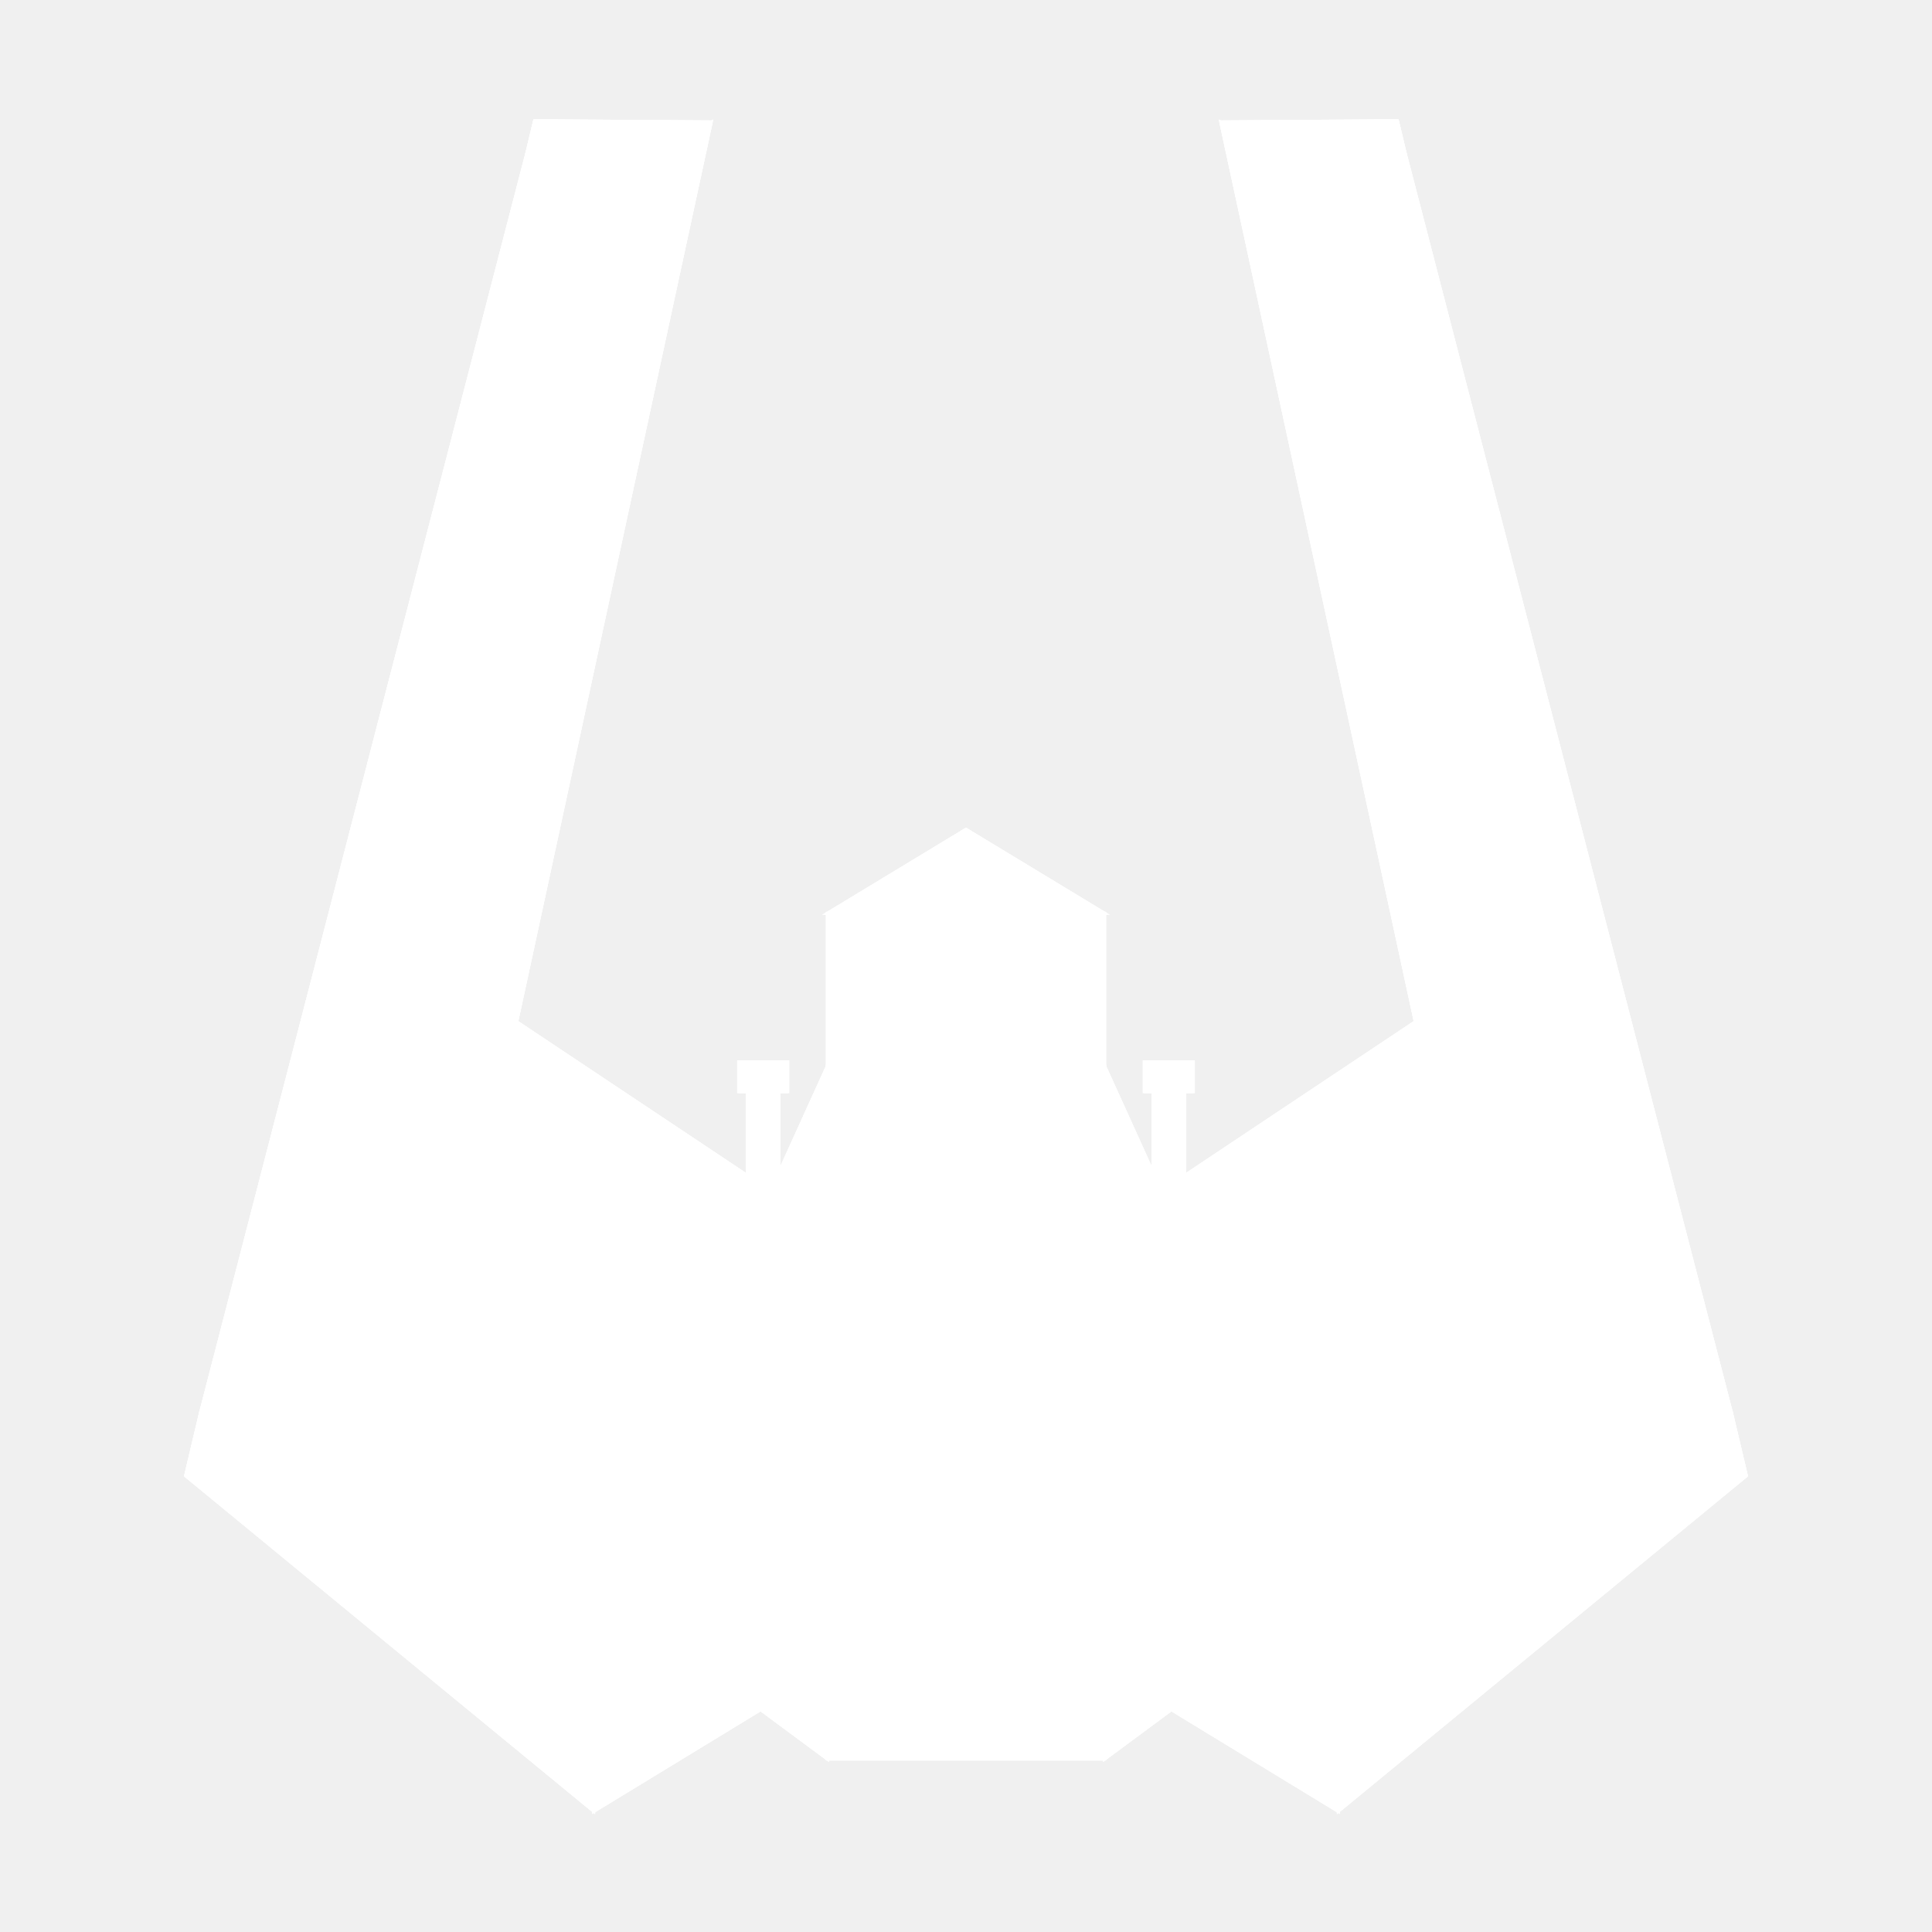
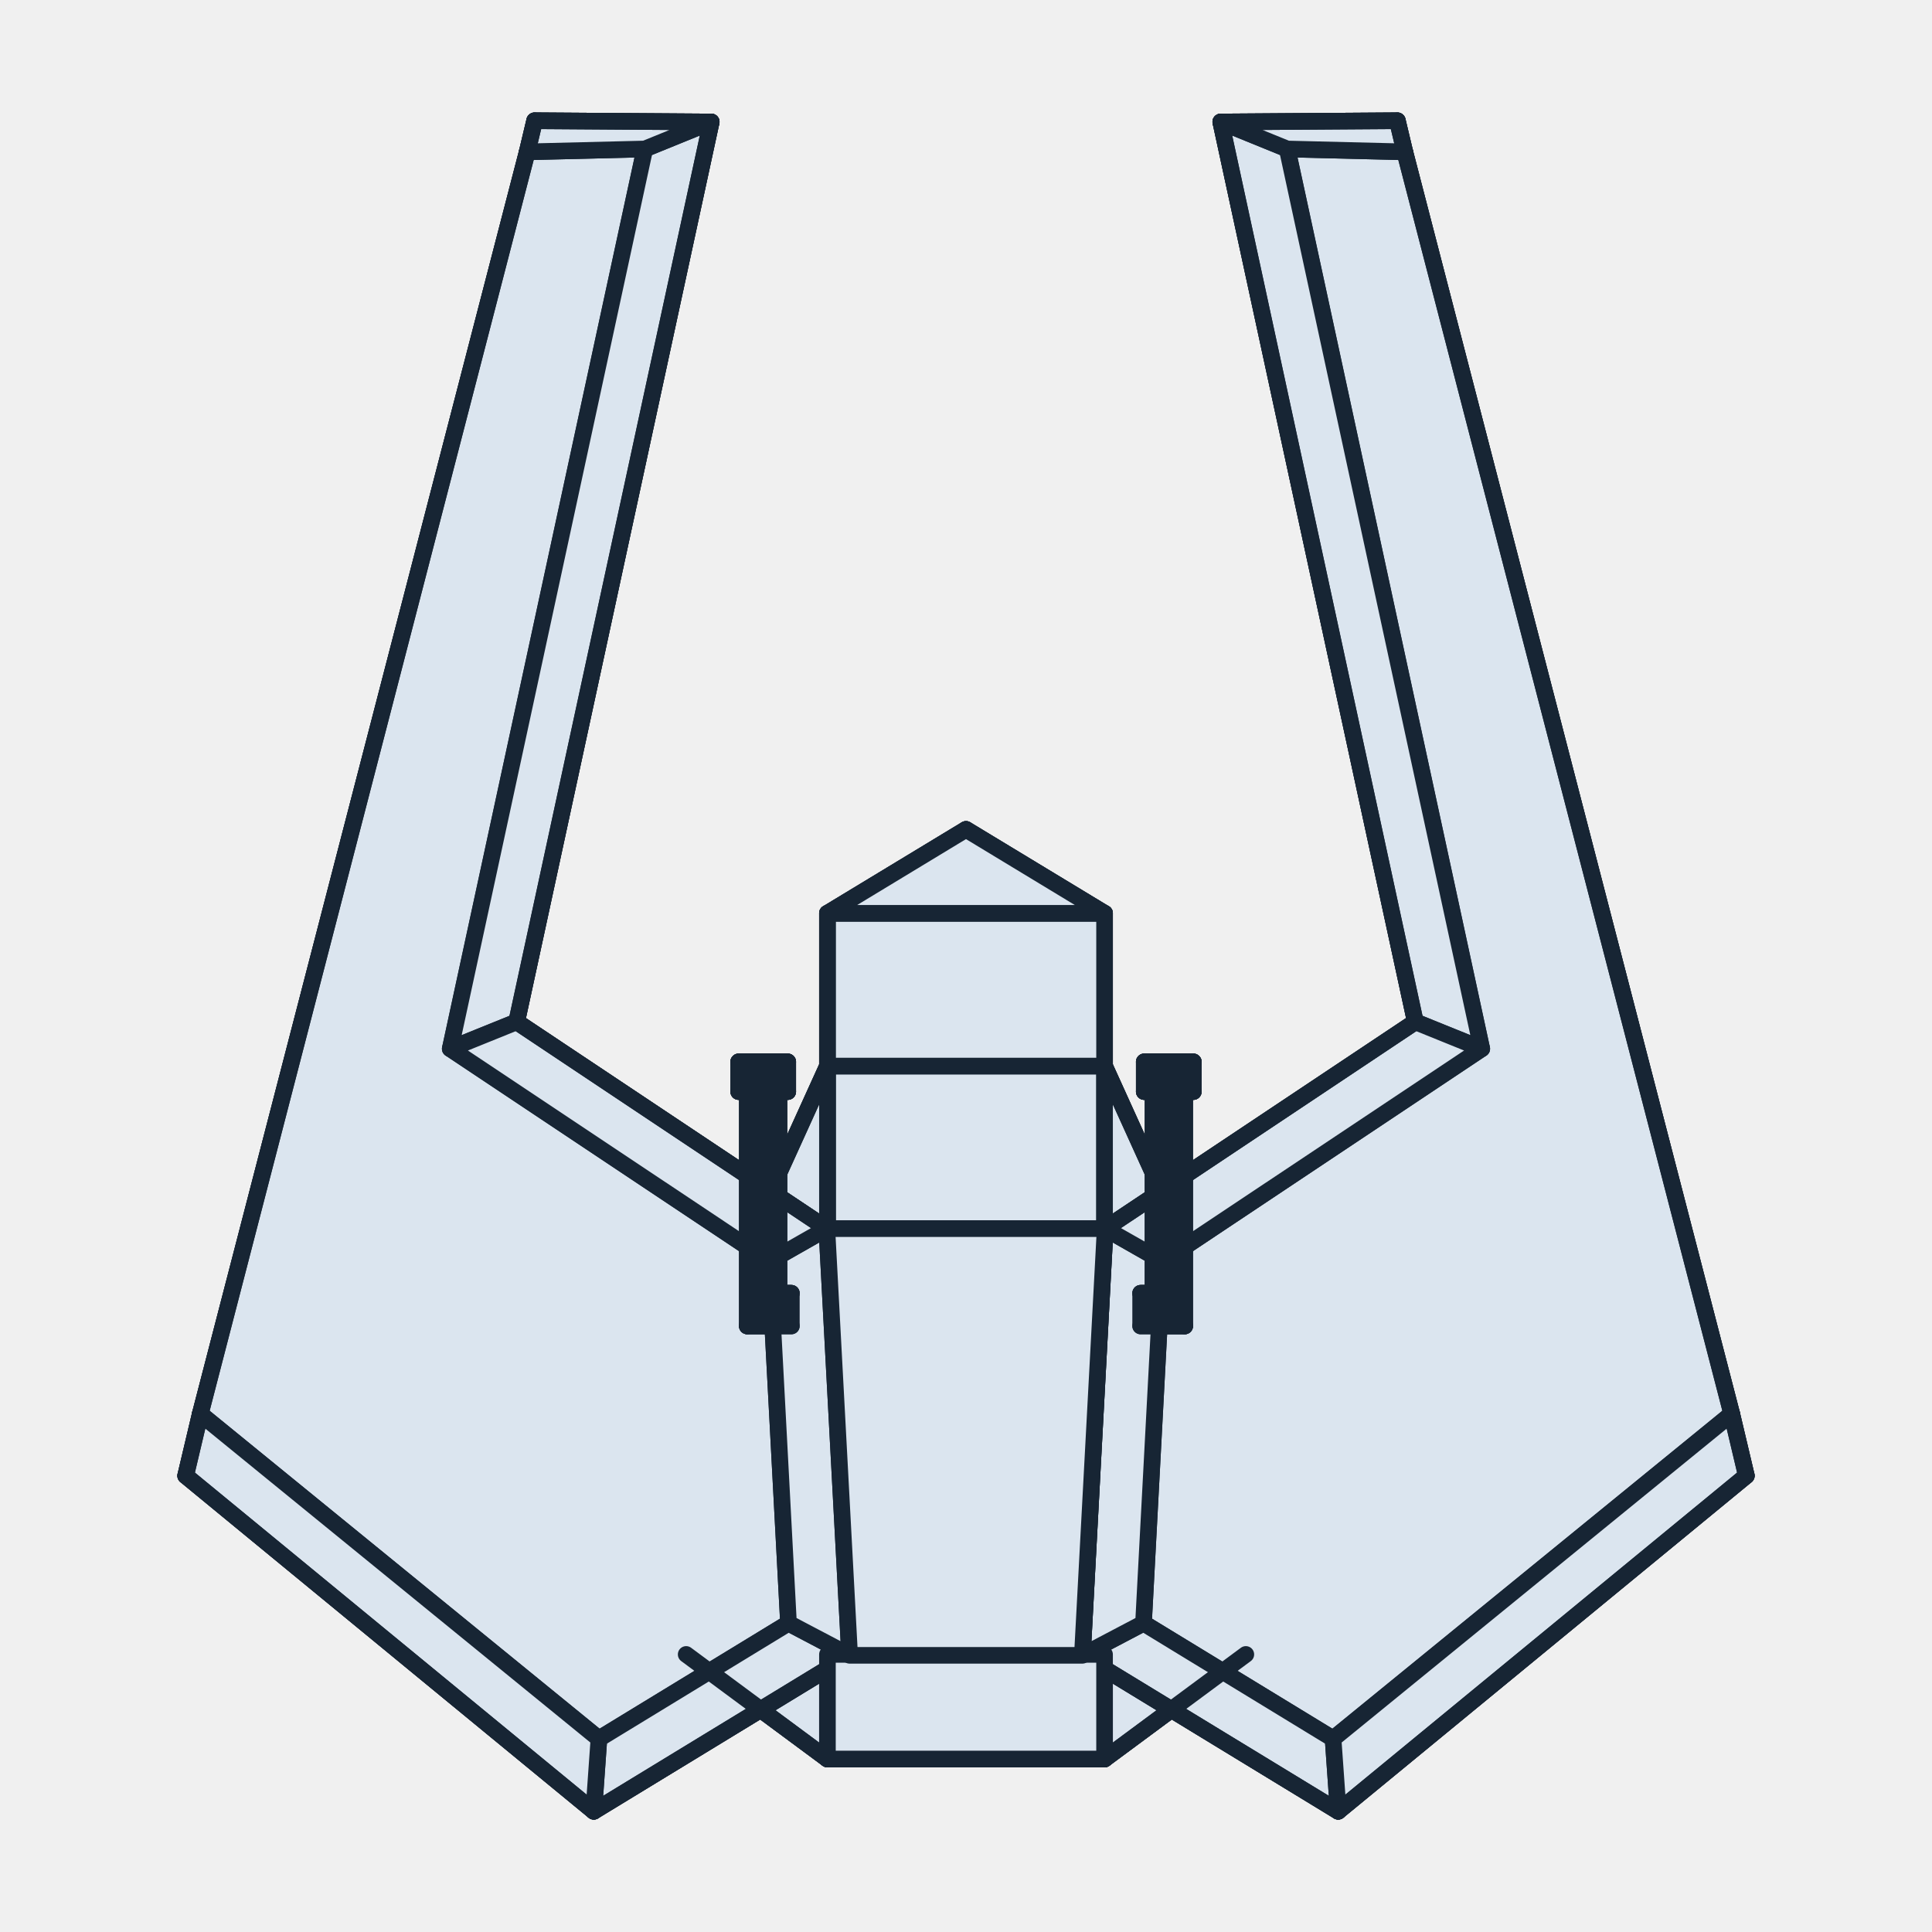
<svg xmlns="http://www.w3.org/2000/svg" viewBox="0 0 128 128">
-   <g fill="white" stroke="white" stroke-width="0.2">
+   <defs>
+     <clipPath id="hull">
+       <polygon points="88.32,115.20 75.76,107.54 77.03,83.57 98.17,69.48 85.28,9.87 93.07,10.06 114.73,93.67" />
+       <polygon points="73.18,70.63 73.18,91.25 82.54,91.25" />
+       <polygon points="73.18,109.61 73.18,91.25 82.54,91.25 82.54,109.61" />
+       <polygon points="73.18,116.54 73.18,109.61 82.54,109.61" />
+       <polygon points="73.18,70.63 73.18,60.51 54.82,60.51 54.82,70.63" />
+       <polygon points="54.82,91.25 54.82,70.63 73.18,70.63 73.18,91.25" />
+       <polygon points="73.18,109.61 54.82,109.61 54.82,91.25 73.18,91.25" />
+       <polygon points="73.18,91.25 73.18,109.61 82.54,109.61 82.54,91.25" />
+       <polygon points="54.82,109.61 54.82,116.54 73.18,116.54 73.18,109.61" />
+       <polygon points="54.82,91.25 54.82,109.61 73.18,109.61 73.18,91.25" />
+       <polygon points="73.18,70.63 54.82,70.63 54.82,91.25 73.18,91.25" />
+       <polygon points="73.18,91.25 73.18,70.63 82.54,91.25" />
+       <polygon points="73.18,70.63 73.18,70.63 73.18,60.51 73.18,60.51" />
+       <polygon points="73.18,109.61 73.18,116.54 82.54,109.61" />
+       <polygon points="82.54,91.25 82.54,91.25 82.54,109.61 82.54,109.61" />
+       <polygon points="82.54,91.25 73.18,70.63 73.18,70.63 82.54,91.25" />
+       <polygon points="64.00,54.95 54.82,60.51 73.18,60.51" />
+       <polygon points="88.32,115.20 88.66,120.00 71.71,109.67 75.76,107.54" />
+       <polygon points="98.17,69.48 93.77,67.70 80.88,8.08 85.28,9.87" />
+       <polygon points="75.76,107.54 71.71,109.67 73.22,81.40 77.03,83.57" />
+       <polygon points="114.73,93.67 115.70,97.77 88.66,120.00 88.32,115.20" />
+       <polygon points="77.03,83.57 73.22,81.40 93.77,67.70 98.17,69.48" />
+       <polygon points="85.28,9.87 80.88,8.08 92.58,8.00 93.07,10.06" />
+       <polygon points="88.32,115.20 114.73,93.67 93.07,10.06 85.28,9.87 98.17,69.48 77.03,83.57 75.76,107.54" />
+       <polygon points="88.32,115.20 75.76,107.54 71.71,109.67 88.66,120.00" />
+       <polygon points="98.17,69.48 85.28,9.87 80.88,8.08 93.77,67.70" />
+       <polygon points="75.76,107.54 77.03,83.57 73.22,81.40 71.71,109.67" />
+       <polygon points="114.73,93.67 88.32,115.20 88.66,120.00 115.70,97.77" />
+       <polygon points="77.03,83.57 98.17,69.48 93.77,67.70 73.22,81.40" />
+       <polygon points="85.28,9.87 93.07,10.06 92.58,8.00 80.88,8.08" />
+       <polygon points="56.29,109.67 71.71,109.67 71.71,109.67 56.29,109.67" />
+       <polygon points="93.77,67.70 73.22,81.40 73.22,81.40 93.77,67.70" />
+       <polygon points="80.88,8.08 93.77,67.70 93.77,67.70 80.88,8.08" />
+       <polygon points="115.70,97.77 114.73,93.67 114.73,93.67 115.70,97.77" />
+       <polygon points="71.71,109.67 88.66,120.00 88.66,120.00 71.71,109.67" />
+       <polygon points="88.66,120.00 115.70,97.77 115.70,97.77 88.66,120.00" />
+       <polygon points="92.58,8.00 80.88,8.08 80.88,8.08 92.58,8.00" />
+       <polygon points="93.07,10.06 92.58,8.00 92.58,8.00 93.07,10.06" />
+       <polygon points="54.78,81.40 73.22,81.40 73.22,81.40 54.78,81.40" />
+       <polygon points="56.29,109.67 71.71,109.67 73.22,81.40 54.78,81.40" />
+       <polygon points="82.54,109.61 82.54,109.61 73.18,116.54 73.18,116.54" />
+       <polygon points="54.82,116.54 54.82,116.54 73.18,116.54 73.18,116.54" />
+       <polygon points="73.18,70.63 54.82,70.63 54.82,60.51 73.18,60.51" />
+       <polygon points="64.00,54.95 73.18,60.51 73.18,60.51 64.00,54.95" />
+       <polygon points="114.73,93.67 93.07,10.06 93.07,10.06 114.73,93.67" />
+       <polygon points="39.68,115.20 13.27,93.67 34.93,10.06 42.72,9.87 29.83,69.48 50.97,83.57 52.24,107.54" />
+       <polygon points="54.82,70.63 45.46,91.25 54.82,91.25" />
+       <polygon points="54.82,109.61 45.46,109.61 45.46,91.25 54.82,91.25" />
+       <polygon points="54.82,116.54 45.46,109.61 54.82,109.61" />
+       <polygon points="54.82,91.25 45.46,91.25 45.46,109.61 54.82,109.61" />
+       <polygon points="54.82,91.25 45.46,91.25 54.82,70.63" />
+       <polygon points="54.82,70.63 54.82,60.51 54.82,60.51 54.82,70.63" />
+       <polygon points="54.82,109.61 45.46,109.61 54.82,116.54" />
+       <polygon points="45.46,91.25 45.46,109.61 45.46,109.61 45.46,91.25" />
+       <polygon points="45.46,91.25 45.46,91.25 54.82,70.63 54.82,70.63" />
+       <polygon points="39.68,115.20 52.24,107.54 56.29,109.67 39.34,120.00" />
+       <polygon points="29.83,69.48 42.72,9.87 47.12,8.08 34.23,67.70" />
+       <polygon points="52.24,107.54 50.97,83.57 54.78,81.40 56.29,109.67" />
+       <polygon points="13.27,93.67 39.68,115.20 39.34,120.00 12.30,97.77" />
+       <polygon points="50.97,83.57 29.83,69.48 34.23,67.70 54.78,81.40" />
+       <polygon points="42.72,9.87 34.93,10.06 35.42,8.00 47.12,8.08" />
+       <polygon points="39.68,115.20 52.24,107.54 50.97,83.57 29.83,69.48 42.72,9.87 34.93,10.06 13.27,93.67" />
+       <polygon points="39.68,115.20 39.34,120.00 56.29,109.67 52.24,107.54" />
+       <polygon points="29.83,69.48 34.23,67.70 47.12,8.08 42.72,9.87" />
+       <polygon points="52.24,107.54 56.29,109.67 54.78,81.40 50.97,83.57" />
+       <polygon points="13.27,93.67 12.30,97.77 39.34,120.00 39.68,115.20" />
+       <polygon points="50.97,83.57 54.78,81.40 34.23,67.70 29.83,69.48" />
+       <polygon points="42.72,9.87 47.12,8.08 35.42,8.00 34.93,10.06" />
+       <polygon points="34.23,67.70 34.23,67.70 54.78,81.40 54.78,81.40" />
+       <polygon points="47.12,8.08 47.12,8.08 34.23,67.70 34.23,67.70" />
+       <polygon points="12.30,97.77 12.30,97.77 13.27,93.67 13.27,93.67" />
+       <polygon points="56.29,109.67 56.29,109.67 39.34,120.00 39.34,120.00" />
+       <polygon points="39.34,120.00 39.34,120.00 12.30,97.77 12.30,97.77" />
+       <polygon points="35.42,8.00 35.42,8.00 47.12,8.08 47.12,8.08" />
+       <polygon points="34.93,10.06 34.93,10.06 35.42,8.00 35.42,8.00" />
+       <polygon points="45.46,109.61 54.82,116.54 54.82,116.54 45.46,109.61" />
+       <polygon points="64.00,54.95 64.00,54.95 54.82,60.51 54.82,60.51" />
+       <polygon points="13.27,93.67 13.27,93.67 34.93,10.06 34.93,10.06" />
+       <polygon points="54.82,60.51 64.00,54.95 73.18,60.51" />
+       <polygon points="73.18,116.54 54.82,116.54 54.82,109.61 73.18,109.61" />
+       <polygon points="54.78,81.40 73.22,81.40 71.71,109.67 56.29,109.67" />
+       <polygon points="78.49,72.32 76.77,72.32 76.40,72.32 79.06,72.32" />
+       <polygon points="76.40,70.35 75.81,70.35 76.54,70.35 76.87,70.35" />
+       <polygon points="76.40,72.32 75.81,72.32 75.81,70.35 76.40,70.35" />
+       <polygon points="77.06,72.32 78.11,72.32 78.47,72.32 76.85,72.32" />
+       <polygon points="79.06,70.35 76.40,70.35 76.87,70.35 78.33,70.35" />
+       <polygon points="76.77,72.32 76.39,72.32 75.81,72.32 76.40,72.32" />
+       <polygon points="75.81,72.32 76.85,72.32 76.85,70.35 75.81,70.35" />
+       <polygon points="76.39,72.32 77.06,72.32 76.85,72.32 75.81,72.32" />
+       <polygon points="76.40,72.32 76.40,70.35 79.06,70.35 79.06,72.32" />
+       <polygon points="76.85,72.32 78.47,72.32 78.47,70.35 76.85,70.35" />
+       <polygon points="78.11,72.32 78.49,72.32 79.06,72.32 78.47,72.32" />
+       <polygon points="78.47,72.32 79.06,72.32 79.06,70.35 78.47,70.35" />
+       <polygon points="78.49,87.85 76.77,87.85 76.77,72.32 78.49,72.32" />
+       <polygon points="76.85,70.35 78.47,70.35 78.01,70.35 77.11,70.35" />
+       <polygon points="76.87,70.35 76.87,74.84 78.33,74.84 78.33,70.35" />
+       <polygon points="75.81,70.35 76.85,70.35 77.11,70.35 76.54,70.35" />
+       <polygon points="78.47,70.35 79.06,70.35 78.33,70.35 78.01,70.35" />
+       <polygon points="77.11,74.84 78.01,74.84 78.33,74.84 76.87,74.84 76.54,74.84" />
+       <polygon points="76.87,70.35 76.54,70.35 76.54,74.84 76.87,74.84" />
+       <polygon points="78.01,70.35 78.33,70.35 78.33,74.84 78.01,74.84" />
+       <polygon points="76.54,70.35 77.11,70.35 77.11,74.84 76.54,74.84" />
+       <polygon points="77.11,70.35 78.01,70.35 78.01,74.84 77.11,74.84" />
+       <polygon points="76.39,72.32 76.39,85.68 77.06,85.68 77.06,72.32" />
+       <polygon points="76.77,72.32 76.77,87.85 76.39,85.68 76.39,72.32" />
+       <polygon points="78.11,72.32 78.11,85.68 78.49,87.85 78.49,72.32" />
+       <polygon points="77.06,72.32 77.06,85.68 78.11,85.68 78.11,72.32" />
+       <polygon points="78.11,85.68 77.06,85.68 75.57,85.68 77.29,85.68" />
+       <polygon points="76.39,85.68 76.77,87.85 75.57,87.85 75.57,85.68" />
+       <polygon points="78.49,87.85 78.11,85.68 77.29,85.68 77.29,87.85" />
+       <polygon points="76.77,87.85 78.49,87.85 77.29,87.85 75.57,87.85" />
+       <polygon points="77.06,85.68 76.39,85.68 75.57,85.68" />
+       <polygon points="49.51,72.32 48.94,72.32 51.60,72.32 51.23,72.32" />
+       <polygon points="51.60,70.35 51.13,70.35 51.46,70.35 52.19,70.35" />
+       <polygon points="51.60,72.32 51.60,70.35 52.19,70.35 52.19,72.32" />
+       <polygon points="50.94,72.32 51.15,72.32 49.53,72.32 49.89,72.32" />
+       <polygon points="48.94,70.35 49.67,70.35 51.13,70.35 51.60,70.35" />
+       <polygon points="51.23,72.32 51.60,72.32 52.19,72.32 51.61,72.32" />
+       <polygon points="52.19,72.32 52.19,70.35 51.15,70.35 51.15,72.32" />
+       <polygon points="51.61,72.32 52.19,72.32 51.15,72.32 50.94,72.32" />
+       <polygon points="51.60,72.32 48.94,72.32 48.94,70.35 51.60,70.35" />
+       <polygon points="51.15,72.32 51.15,70.35 49.53,70.35 49.53,72.32" />
+       <polygon points="49.89,72.32 49.53,72.32 48.94,72.32 49.51,72.32" />
+       <polygon points="49.53,72.32 49.53,70.35 48.94,70.35 48.94,72.32" />
+       <polygon points="49.51,87.85 49.51,72.32 51.23,72.32 51.23,87.85" />
+       <polygon points="51.15,70.35 50.89,70.35 49.99,70.35 49.53,70.35" />
+       <polygon points="51.13,70.35 49.67,70.35 49.67,74.84 51.13,74.84" />
+       <polygon points="52.19,70.35 51.46,70.35 50.89,70.35 51.15,70.35" />
+       <polygon points="49.53,70.35 49.99,70.35 49.67,70.35 48.94,70.35" />
+       <polygon points="50.89,74.84 51.46,74.84 51.13,74.84 49.67,74.84 49.99,74.84" />
+       <polygon points="51.13,70.35 51.13,74.84 51.46,74.84 51.46,70.35" />
+       <polygon points="49.99,70.35 49.99,74.84 49.67,74.84 49.67,70.35" />
+       <polygon points="51.46,70.35 51.46,74.84 50.89,74.84 50.89,70.35" />
+       <polygon points="50.89,70.35 50.89,74.84 49.99,74.84 49.99,70.35" />
+       <polygon points="51.61,72.32 50.94,72.32 50.94,85.68 51.61,85.68" />
+       <polygon points="51.23,72.32 51.61,72.32 51.61,85.68 51.23,87.85" />
+       <polygon points="49.89,72.32 49.51,72.32 49.51,87.85 49.89,85.68" />
+       <polygon points="50.94,72.32 49.89,72.32 49.89,85.68 50.94,85.68" />
+       <polygon points="49.89,85.68 50.71,85.68 52.43,85.68 50.94,85.68" />
+       <polygon points="51.61,85.68 52.43,85.68 52.43,87.85 51.23,87.85" />
+       <polygon points="49.51,87.85 50.71,87.85 50.71,85.68 49.89,85.68" />
+       <polygon points="51.23,87.85 52.43,87.85 50.71,87.85 49.51,87.85" />
+       <polygon points="50.94,85.68 52.43,85.68 51.61,85.68" />
+     </clipPath>
+   </defs>
+   <g fill="#dbe5ef" stroke="#172534" stroke-width="1.1" stroke-linejoin="round">
    <polygon points="88.32,115.20 75.76,107.54 77.03,83.57 98.17,69.48 85.28,9.87 93.07,10.06 114.73,93.67" />
    <polygon points="73.18,70.63 73.18,91.25 82.54,91.25" />
    <polygon points="73.18,109.61 73.18,91.25 82.54,91.25 82.54,109.61" />
    <polygon points="73.18,116.54 73.18,109.61 82.54,109.61" />
    <polygon points="73.18,70.63 73.18,60.51 54.82,60.51 54.82,70.63" />
    <polygon points="54.82,91.25 54.82,70.63 73.18,70.63 73.18,91.25" />
    <polygon points="73.18,109.61 54.82,109.61 54.82,91.25 73.18,91.25" />
    <polygon points="73.18,91.25 73.18,109.61 82.54,109.61 82.54,91.25" />
    <polygon points="54.82,109.61 54.82,116.54 73.18,116.54 73.18,109.61" />
    <polygon points="54.82,91.25 54.82,109.61 73.18,109.61 73.18,91.25" />
    <polygon points="73.18,70.63 54.82,70.63 54.82,91.25 73.18,91.25" />
    <polygon points="73.18,91.25 73.18,70.63 82.54,91.25" />
    <polygon points="73.18,70.63 73.18,70.63 73.18,60.51 73.18,60.51" />
    <polygon points="73.18,109.61 73.18,116.54 82.54,109.61" />
    <polygon points="82.54,91.25 82.54,91.25 82.54,109.61 82.54,109.61" />
    <polygon points="82.54,91.25 73.18,70.63 73.18,70.63 82.54,91.25" />
    <polygon points="64.00,54.95 54.82,60.51 73.18,60.51" />
    <polygon points="88.32,115.20 88.66,120.00 71.71,109.67 75.76,107.54" />
    <polygon points="98.17,69.48 93.77,67.70 80.88,8.08 85.28,9.87" />
    <polygon points="75.76,107.54 71.71,109.67 73.22,81.40 77.03,83.57" />
    <polygon points="114.73,93.67 115.70,97.77 88.66,120.00 88.32,115.20" />
    <polygon points="77.03,83.57 73.22,81.40 93.77,67.70 98.17,69.48" />
    <polygon points="85.28,9.87 80.88,8.08 92.58,8.00 93.07,10.06" />
    <polygon points="88.32,115.20 114.73,93.67 93.07,10.06 85.28,9.87 98.17,69.48 77.03,83.57 75.76,107.54" />
    <polygon points="88.32,115.20 75.76,107.54 71.71,109.67 88.66,120.00" />
    <polygon points="98.17,69.48 85.28,9.87 80.88,8.08 93.77,67.70" />
    <polygon points="75.76,107.54 77.03,83.57 73.22,81.40 71.71,109.67" />
    <polygon points="114.73,93.67 88.32,115.20 88.66,120.00 115.70,97.77" />
    <polygon points="77.03,83.57 98.17,69.48 93.77,67.70 73.22,81.40" />
    <polygon points="85.28,9.87 93.07,10.06 92.58,8.00 80.88,8.08" />
    <polygon points="56.29,109.67 71.71,109.67 71.71,109.67 56.29,109.67" />
    <polygon points="93.77,67.70 73.22,81.40 73.22,81.40 93.77,67.70" />
    <polygon points="80.88,8.08 93.77,67.70 93.77,67.70 80.88,8.08" />
    <polygon points="115.70,97.77 114.73,93.67 114.73,93.67 115.70,97.77" />
    <polygon points="71.71,109.67 88.66,120.00 88.66,120.00 71.71,109.67" />
    <polygon points="88.66,120.00 115.70,97.77 115.70,97.77 88.66,120.00" />
    <polygon points="92.58,8.00 80.88,8.08 80.88,8.08 92.58,8.00" />
    <polygon points="93.07,10.06 92.58,8.00 92.58,8.00 93.07,10.06" />
    <polygon points="54.78,81.40 73.22,81.40 73.22,81.40 54.78,81.40" />
    <polygon points="56.29,109.67 71.71,109.67 73.22,81.40 54.78,81.40" />
    <polygon points="82.54,109.61 82.54,109.61 73.18,116.54 73.18,116.54" />
    <polygon points="54.82,116.54 54.82,116.54 73.18,116.54 73.18,116.54" />
    <polygon points="73.18,70.63 54.82,70.63 54.82,60.51 73.18,60.51" />
    <polygon points="64.00,54.95 73.18,60.51 73.18,60.51 64.00,54.95" />
    <polygon points="114.73,93.67 93.07,10.06 93.07,10.06 114.73,93.67" />
    <polygon points="39.68,115.20 13.27,93.67 34.93,10.06 42.72,9.87 29.83,69.48 50.97,83.57 52.24,107.54" />
    <polygon points="54.82,70.63 45.46,91.25 54.82,91.25" />
    <polygon points="54.82,109.61 45.46,109.61 45.46,91.25 54.82,91.25" />
    <polygon points="54.82,116.54 45.46,109.61 54.82,109.61" />
    <polygon points="54.82,91.25 45.46,91.25 45.46,109.61 54.82,109.61" />
    <polygon points="54.82,91.25 45.46,91.25 54.82,70.63" />
    <polygon points="54.82,70.63 54.82,60.51 54.82,60.51 54.82,70.63" />
    <polygon points="54.82,109.61 45.46,109.61 54.82,116.54" />
    <polygon points="45.46,91.25 45.46,109.61 45.46,109.61 45.46,91.25" />
    <polygon points="45.46,91.25 45.46,91.25 54.82,70.63 54.82,70.63" />
    <polygon points="39.68,115.20 52.24,107.54 56.29,109.67 39.34,120.00" />
    <polygon points="29.83,69.48 42.72,9.87 47.12,8.08 34.23,67.70" />
    <polygon points="52.24,107.54 50.97,83.57 54.78,81.40 56.29,109.67" />
    <polygon points="13.27,93.67 39.68,115.20 39.34,120.00 12.30,97.77" />
    <polygon points="50.97,83.57 29.83,69.48 34.23,67.70 54.78,81.40" />
    <polygon points="42.72,9.87 34.93,10.06 35.42,8.00 47.12,8.08" />
    <polygon points="39.68,115.20 52.24,107.54 50.97,83.57 29.83,69.48 42.72,9.87 34.93,10.06 13.27,93.67" />
    <polygon points="39.68,115.20 39.34,120.00 56.29,109.67 52.24,107.54" />
    <polygon points="29.83,69.48 34.23,67.70 47.12,8.08 42.72,9.87" />
    <polygon points="52.24,107.54 56.29,109.67 54.78,81.40 50.97,83.57" />
    <polygon points="13.27,93.67 12.30,97.77 39.34,120.00 39.68,115.20" />
    <polygon points="50.97,83.57 54.78,81.40 34.23,67.70 29.83,69.48" />
    <polygon points="42.72,9.87 47.12,8.08 35.42,8.00 34.93,10.06" />
    <polygon points="34.23,67.70 34.23,67.70 54.78,81.40 54.78,81.40" />
    <polygon points="47.12,8.08 47.12,8.08 34.23,67.70 34.23,67.70" />
    <polygon points="12.30,97.77 12.30,97.77 13.27,93.67 13.27,93.67" />
    <polygon points="56.29,109.67 56.29,109.67 39.34,120.00 39.34,120.00" />
    <polygon points="39.34,120.00 39.34,120.00 12.30,97.77 12.30,97.77" />
    <polygon points="35.42,8.00 35.42,8.00 47.12,8.08 47.12,8.08" />
    <polygon points="34.93,10.06 34.93,10.06 35.42,8.00 35.42,8.00" />
    <polygon points="45.46,109.61 54.82,116.54 54.82,116.54 45.46,109.61" />
    <polygon points="64.00,54.95 64.00,54.95 54.82,60.51 54.82,60.51" />
    <polygon points="13.27,93.67 13.27,93.67 34.93,10.06 34.93,10.06" />
    <polygon points="54.82,60.51 64.00,54.95 73.18,60.51" />
    <polygon points="73.18,116.54 54.82,116.54 54.82,109.61 73.18,109.61" />
    <polygon points="54.78,81.40 73.22,81.40 71.71,109.67 56.29,109.67" />
    <polygon points="78.49,72.32 76.77,72.32 76.40,72.32 79.06,72.32" />
    <polygon points="76.40,70.35 75.81,70.35 76.54,70.35 76.87,70.35" />
    <polygon points="76.40,72.32 75.81,72.32 75.81,70.35 76.40,70.35" />
    <polygon points="77.06,72.32 78.11,72.32 78.47,72.32 76.85,72.32" />
    <polygon points="79.06,70.35 76.40,70.35 76.87,70.35 78.33,70.35" />
    <polygon points="76.77,72.32 76.39,72.32 75.81,72.32 76.40,72.32" />
    <polygon points="75.81,72.32 76.85,72.32 76.85,70.35 75.81,70.35" />
    <polygon points="76.39,72.32 77.06,72.32 76.85,72.32 75.81,72.32" />
    <polygon points="76.40,72.32 76.40,70.35 79.06,70.35 79.06,72.32" />
    <polygon points="76.85,72.32 78.47,72.32 78.47,70.35 76.85,70.35" />
    <polygon points="78.11,72.32 78.49,72.32 79.06,72.32 78.47,72.32" />
    <polygon points="78.47,72.32 79.06,72.32 79.06,70.35 78.47,70.35" />
    <polygon points="78.49,87.85 76.77,87.85 76.77,72.32 78.49,72.32" />
    <polygon points="76.85,70.35 78.47,70.35 78.01,70.35 77.11,70.35" />
    <polygon points="76.87,70.35 76.87,74.84 78.33,74.84 78.33,70.35" />
    <polygon points="75.81,70.35 76.85,70.35 77.11,70.35 76.54,70.35" />
    <polygon points="78.47,70.35 79.06,70.35 78.33,70.35 78.01,70.35" />
    <polygon points="77.11,74.84 78.01,74.84 78.33,74.84 76.87,74.84 76.54,74.84" />
    <polygon points="76.87,70.35 76.54,70.35 76.54,74.84 76.87,74.84" />
    <polygon points="78.01,70.35 78.33,70.35 78.33,74.84 78.01,74.84" />
    <polygon points="76.54,70.35 77.11,70.35 77.11,74.84 76.54,74.84" />
    <polygon points="77.11,70.35 78.01,70.35 78.01,74.84 77.11,74.84" />
    <polygon points="76.39,72.32 76.39,85.68 77.06,85.68 77.06,72.32" />
    <polygon points="76.77,72.32 76.77,87.85 76.39,85.68 76.39,72.32" />
    <polygon points="78.11,72.32 78.11,85.68 78.49,87.85 78.49,72.32" />
    <polygon points="77.06,72.32 77.06,85.68 78.11,85.68 78.11,72.32" />
    <polygon points="78.11,85.68 77.06,85.68 75.57,85.68 77.29,85.68" />
    <polygon points="76.39,85.68 76.77,87.85 75.57,87.85 75.57,85.68" />
    <polygon points="78.49,87.85 78.11,85.68 77.29,85.68 77.29,87.85" />
    <polygon points="76.77,87.85 78.49,87.85 77.29,87.85 75.57,87.85" />
    <polygon points="77.06,85.68 76.39,85.68 75.57,85.68" />
    <polygon points="49.51,72.32 48.94,72.32 51.60,72.32 51.23,72.32" />
    <polygon points="51.60,70.35 51.13,70.35 51.46,70.35 52.19,70.35" />
    <polygon points="51.60,72.32 51.60,70.35 52.19,70.35 52.19,72.32" />
    <polygon points="50.94,72.32 51.15,72.32 49.53,72.32 49.89,72.32" />
    <polygon points="48.94,70.35 49.67,70.35 51.13,70.35 51.60,70.35" />
    <polygon points="51.23,72.32 51.60,72.32 52.19,72.32 51.61,72.32" />
    <polygon points="52.19,72.32 52.19,70.35 51.15,70.35 51.15,72.32" />
    <polygon points="51.61,72.32 52.19,72.32 51.15,72.32 50.94,72.32" />
    <polygon points="51.60,72.32 48.94,72.32 48.94,70.35 51.60,70.35" />
    <polygon points="51.15,72.32 51.15,70.35 49.53,70.35 49.53,72.32" />
    <polygon points="49.89,72.32 49.53,72.32 48.94,72.32 49.51,72.32" />
    <polygon points="49.53,72.32 49.53,70.35 48.94,70.35 48.94,72.32" />
    <polygon points="49.51,87.85 49.51,72.32 51.23,72.32 51.23,87.85" />
    <polygon points="51.15,70.35 50.89,70.35 49.99,70.35 49.53,70.35" />
    <polygon points="51.13,70.35 49.67,70.35 49.67,74.84 51.13,74.84" />
    <polygon points="52.19,70.35 51.46,70.35 50.89,70.35 51.15,70.35" />
    <polygon points="49.53,70.35 49.99,70.35 49.67,70.35 48.94,70.35" />
    <polygon points="50.89,74.84 51.46,74.84 51.13,74.84 49.67,74.84 49.99,74.84" />
    <polygon points="51.13,70.35 51.13,74.84 51.46,74.84 51.46,70.35" />
    <polygon points="49.99,70.35 49.99,74.84 49.67,74.84 49.67,70.35" />
    <polygon points="51.46,70.35 51.46,74.84 50.89,74.84 50.89,70.35" />
    <polygon points="50.89,70.35 50.89,74.84 49.99,74.84 49.99,70.35" />
    <polygon points="51.61,72.32 50.94,72.32 50.94,85.68 51.61,85.68" />
    <polygon points="51.23,72.32 51.61,72.32 51.61,85.68 51.23,87.85" />
    <polygon points="49.89,72.32 49.51,72.32 49.51,87.85 49.89,85.68" />
    <polygon points="50.94,72.32 49.89,72.32 49.89,85.68 50.94,85.68" />
    <polygon points="49.89,85.68 50.71,85.68 52.43,85.68 50.94,85.68" />
    <polygon points="51.61,85.68 52.43,85.68 52.43,87.85 51.23,87.85" />
    <polygon points="49.51,87.85 50.71,87.85 50.71,85.68 49.89,85.68" />
    <polygon points="51.23,87.85 52.43,87.85 50.71,87.85 49.51,87.85" />
    <polygon points="50.94,85.68 52.43,85.68 51.61,85.68" />
  </g>
+   <g clip-path="url(#hull)" stroke-linejoin="round">
+     <path d="M 64 16.96 L 73.823 34.88 L 71.755 106.56 L 64 114.4 L 56.245 106.56 L 54.177 34.88 Z" fill="#d9e5f1" fill-opacity=".78" stroke="#26384b" stroke-width="1.2" />
+     <path d="M 64 23.68 Q 72.789 30.4 70.328 43.84 L 64 51.68 L 57.672 43.84 Q 55.211 30.4 64 23.68 Z" fill="#142b40" stroke="#e7f4ff" stroke-width="1.6" />
+     <path d="M 60.309 29.84 L 63.121 27.6 L 62.418 39.92" fill="none" stroke="#a7e7ff" stroke-width="1.5" />
+     <path d="M 54.694 61.76 L 34.014 74.08 L 40.611 84.16 L 56.762 75.2 Z M 73.306 61.76 L 93.986 74.08 L 87.389 84.16 L 71.238 75.2 Z" fill="#a8bacb" fill-opacity=".76" stroke="#344a5e" stroke-width="1.2" />
+     <path d="M 36.413 76.32 L 51.592 72.96 M 91.587 76.32 L 76.408 72.96" stroke="#edf6ff" stroke-width="1.2" />
+     <g fill="#101b29" stroke="#d9e9f6" stroke-width="1.6">
+       <circle cx="44.354" cy="109.92" r="4.653" />
+       <circle cx="83.646" cy="109.92" r="4.653" />
+     </g>
+     <g fill="#6bdcff">
+       <circle cx="44.354" cy="109.92" r="1.861" />
+       <circle cx="83.646" cy="109.92" r="1.861" />
+     </g>
+     <path d="M 60.381 48.32 h 7.238 M 60.381 52.8 h 7.238 M 60.381 57.28 h 7.238" stroke="#344a5e" stroke-width="1.35" />
+   </g>
</svg>
